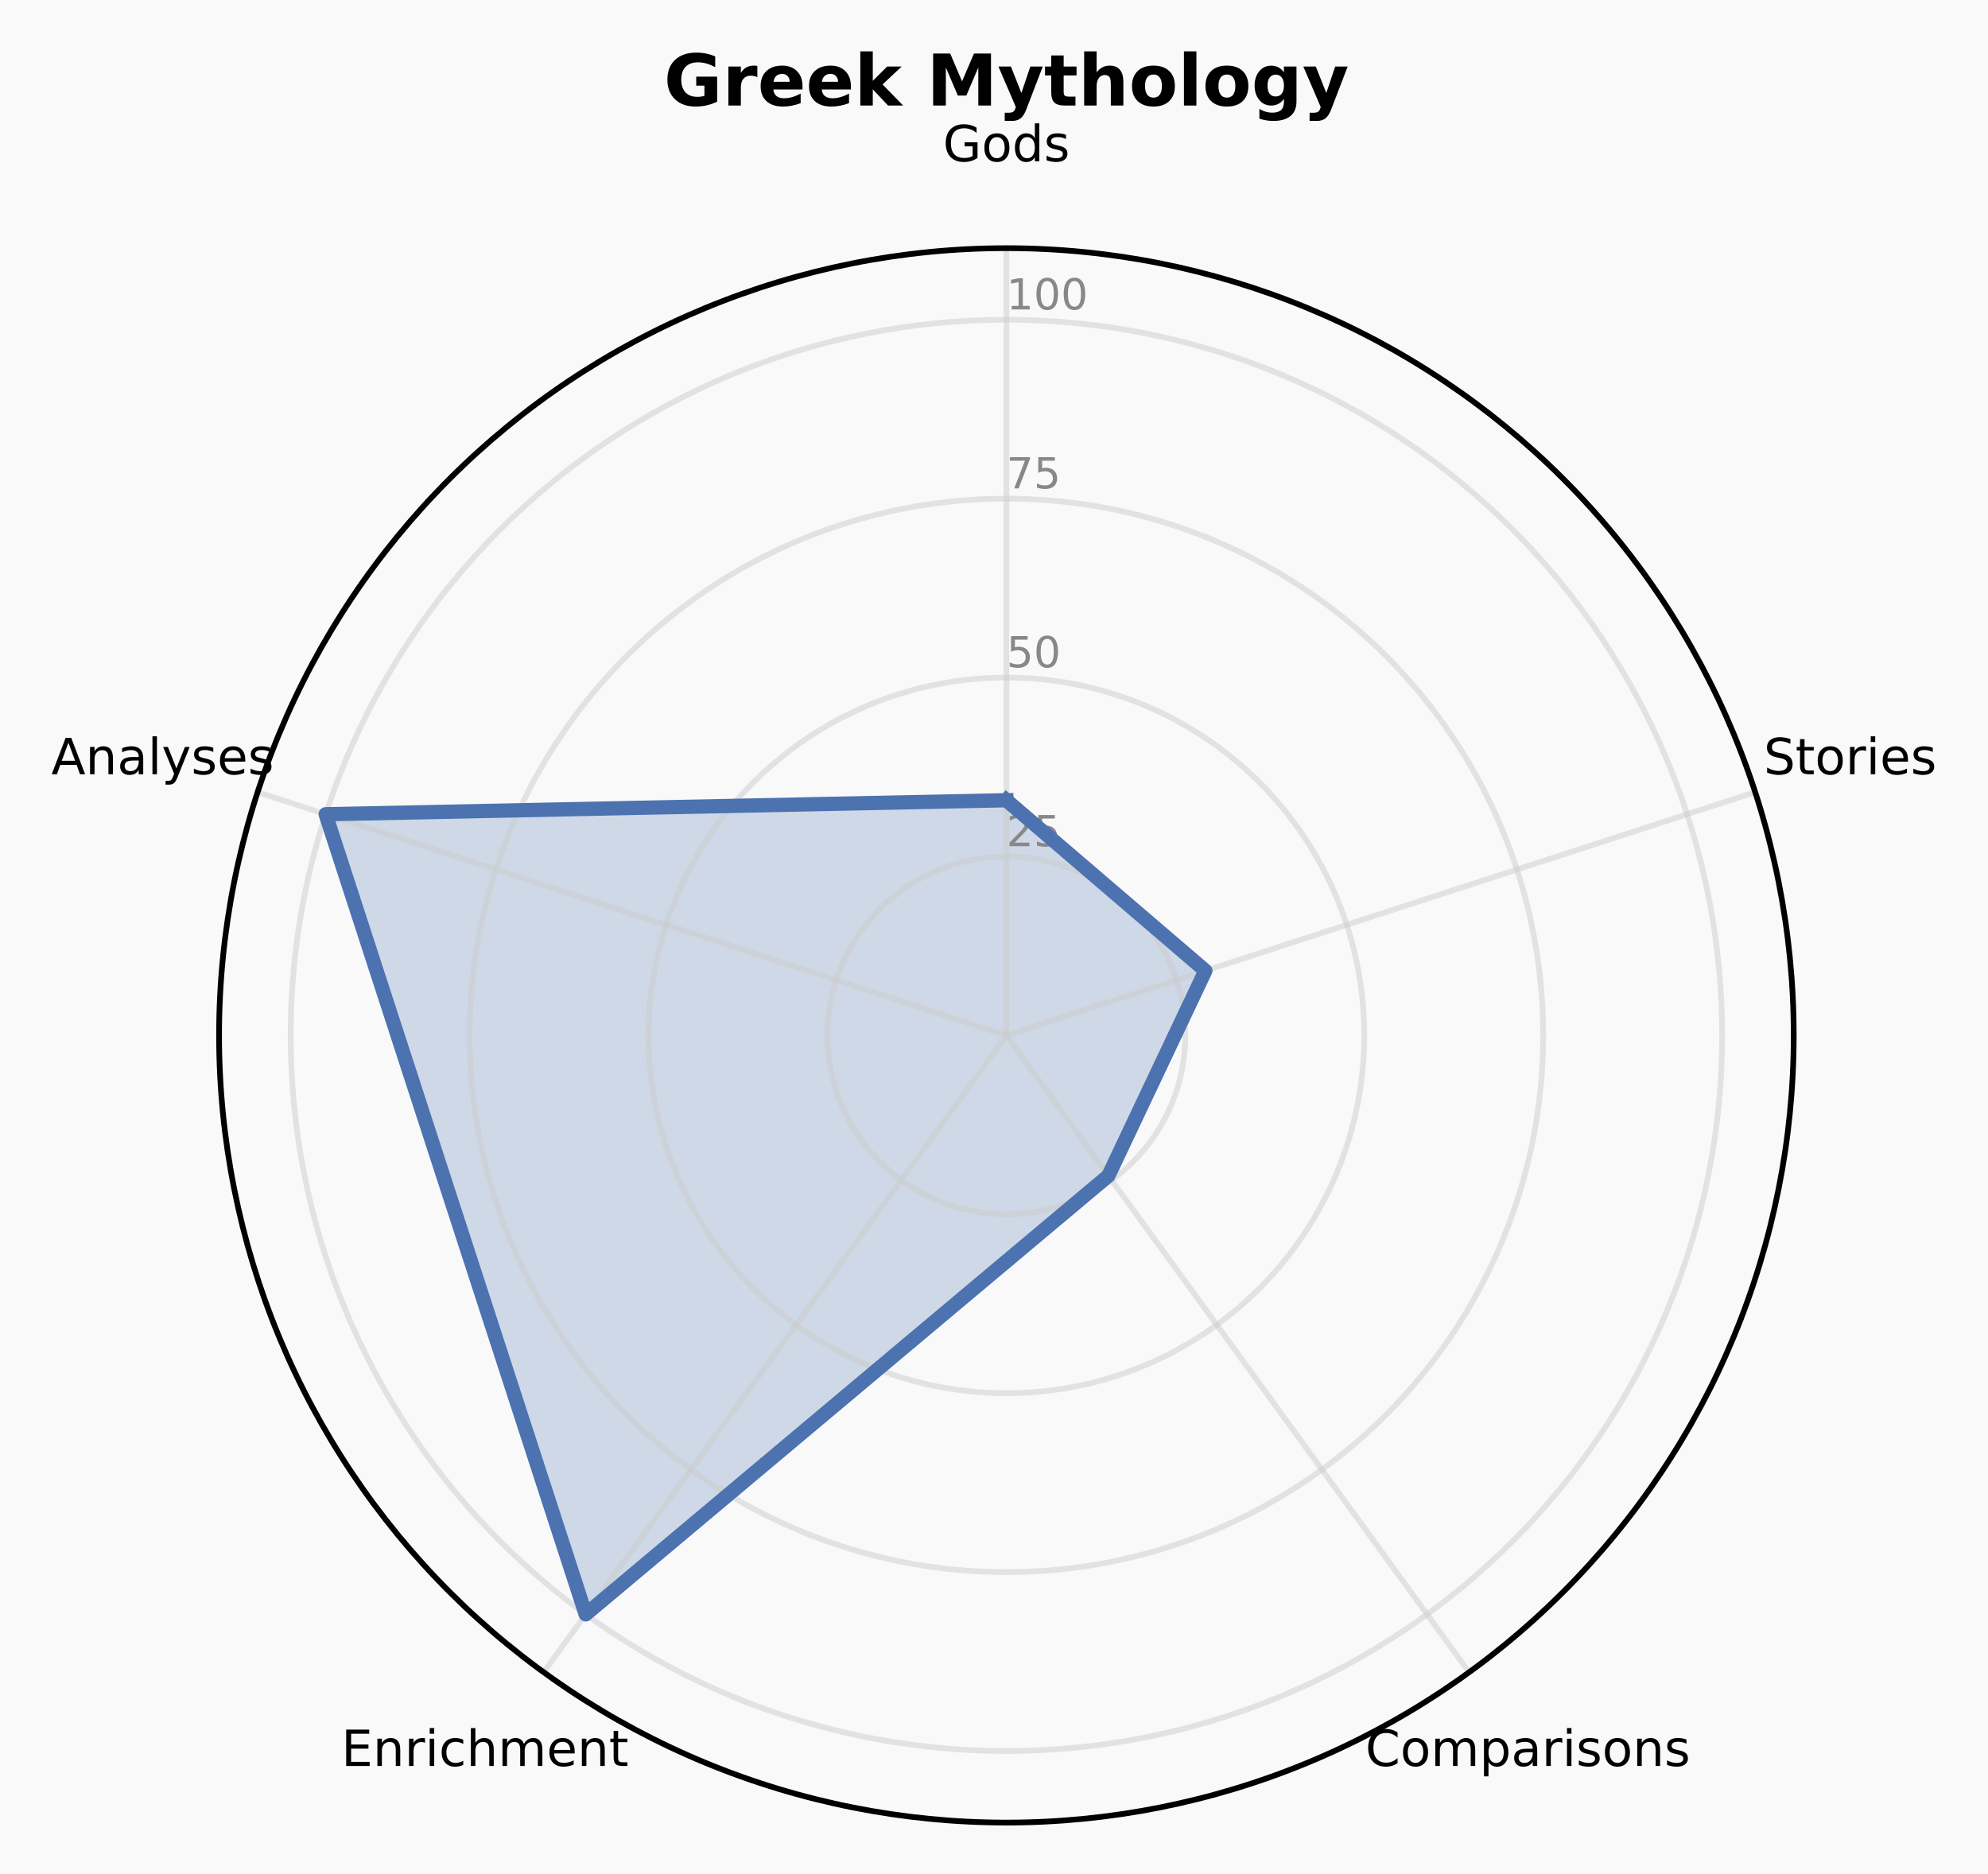
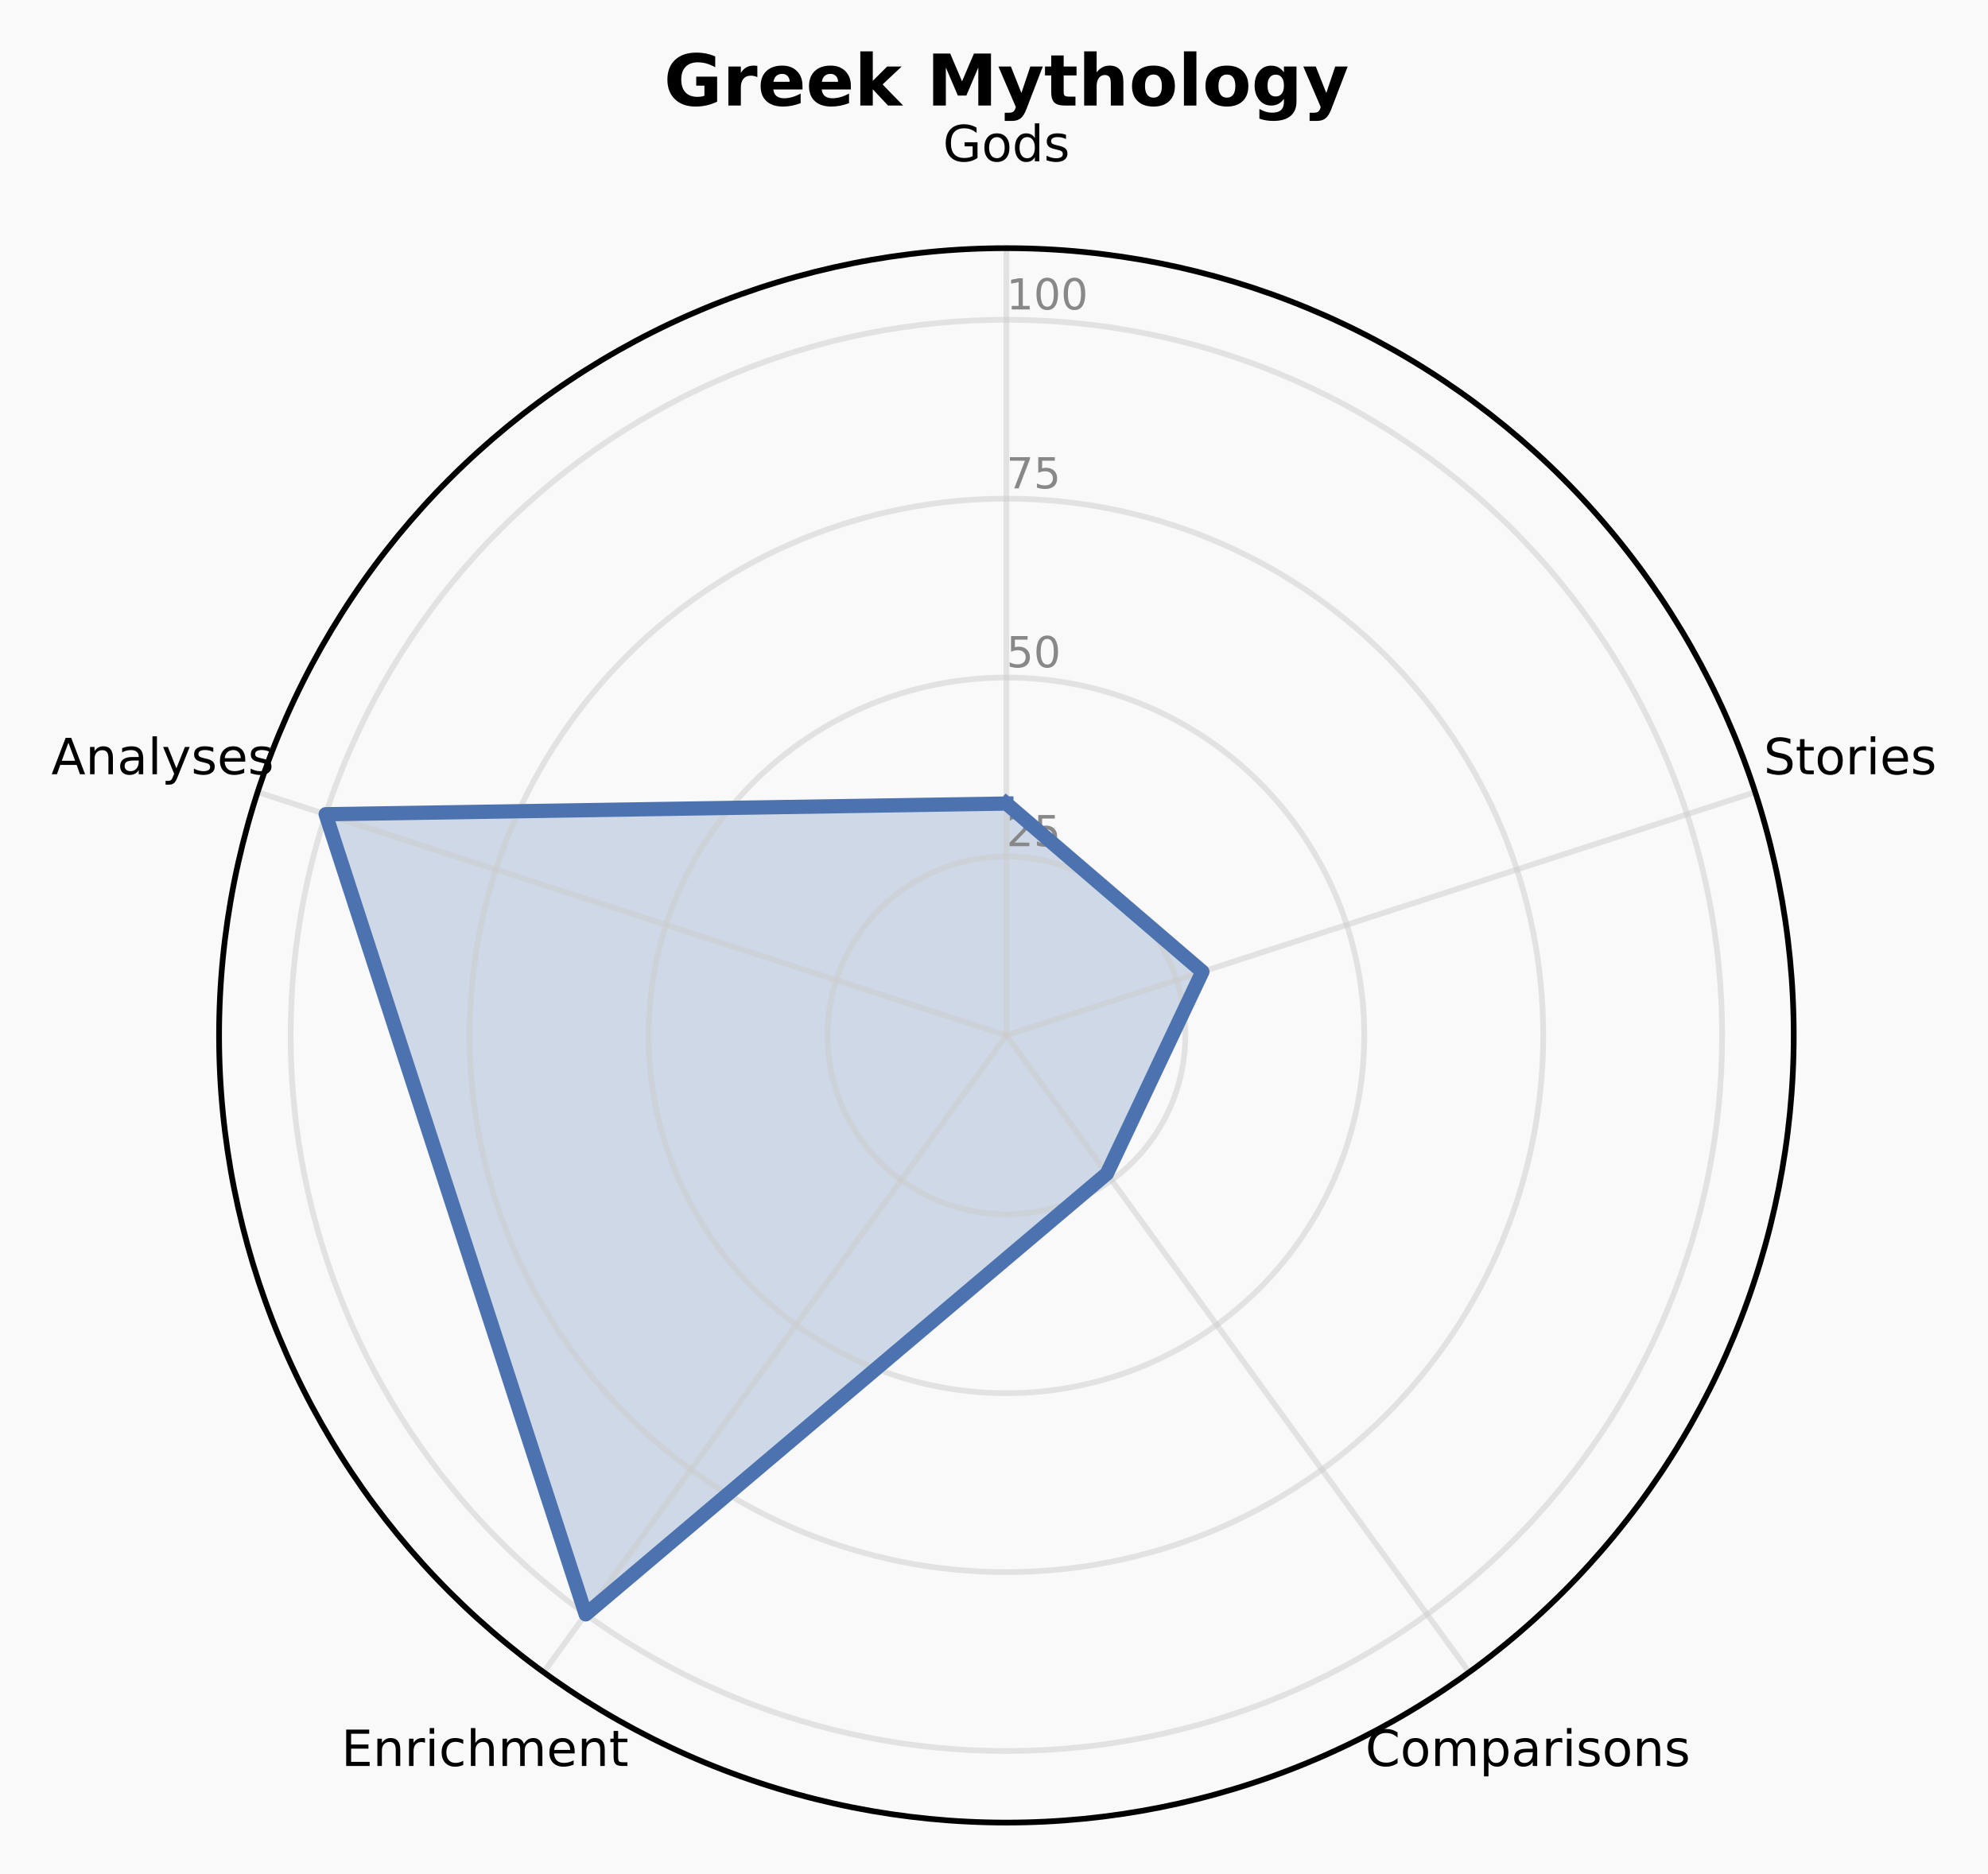
<svg xmlns="http://www.w3.org/2000/svg" xmlns:xlink="http://www.w3.org/1999/xlink" width="278.709pt" height="262.758pt" viewBox="0 0 278.709 262.758" version="1.1">
  <defs>
    <style type="text/css">*{stroke-linejoin: round; stroke-linecap: butt}</style>
  </defs>
  <g id="figure_1">
    <g id="patch_1">
      <path d="M 0 262.758  L 278.709 262.758  L 278.709 0  L 0 0  z " style="fill: #f9f9f9" />
    </g>
    <g id="axes_1">
      <g id="patch_2">
        <path d="M 251.473 145.178  C 251.473 130.683 248.618 116.329 243.071 102.938  C 237.524 89.546 229.393 77.377 219.143 67.128  C 208.894 56.878 196.725 48.748 183.334 43.201  C 169.942 37.654 155.588 34.798 141.093 34.798  C 126.598 34.798 112.244 37.654 98.853 43.201  C 85.461 48.748 73.293 56.878 63.043 67.128  C 52.794 77.377 44.663 89.546 39.116 102.938  C 33.569 116.329 30.714 130.683 30.714 145.178  C 30.714 159.673 33.569 174.027 39.116 187.418  C 44.663 200.81 52.794 212.979 63.043 223.228  C 73.293 233.478 85.461 241.609 98.853 247.155  C 112.244 252.702 126.598 255.558 141.093 255.558  C 155.588 255.558 169.942 252.702 183.334 247.155  C 196.725 241.609 208.894 233.478 219.143 223.228  C 229.393 212.979 237.524 200.81 243.071 187.418  C 248.618 174.027 251.473 159.673 251.473 145.178  M 141.093 145.178  C 141.093 145.178 141.093 145.178 141.093 145.178  C 141.093 145.178 141.093 145.178 141.093 145.178  C 141.093 145.178 141.093 145.178 141.093 145.178  C 141.093 145.178 141.093 145.178 141.093 145.178  C 141.093 145.178 141.093 145.178 141.093 145.178  C 141.093 145.178 141.093 145.178 141.093 145.178  C 141.093 145.178 141.093 145.178 141.093 145.178  C 141.093 145.178 141.093 145.178 141.093 145.178  C 141.093 145.178 141.093 145.178 141.093 145.178  C 141.093 145.178 141.093 145.178 141.093 145.178  C 141.093 145.178 141.093 145.178 141.093 145.178  C 141.093 145.178 141.093 145.178 141.093 145.178  C 141.093 145.178 141.093 145.178 141.093 145.178  C 141.093 145.178 141.093 145.178 141.093 145.178  C 141.093 145.178 141.093 145.178 141.093 145.178  C 141.093 145.178 141.093 145.178 141.093 145.178  z " style="fill: #f9f9f9" />
      </g>
      <g id="patch_3">
-         <path d="M 141.093 112.208  L 168.989 136.114  L 155.392 164.858  L 82.112 226.359  L 45.659 114.17  z " clip-path="url(#p972a789d29)" style="fill: #4c72b0; opacity: 0.25; stroke: #4c72b0; stroke-linejoin: miter" />
+         <path d="M 141.093 112.672  L 168.567 136.251  L 155.178 164.565  L 82.112 226.359  L 45.659 114.17  z " clip-path="url(#pc23fbb4156)" style="fill: #4c72b0; opacity: 0.25; stroke: #4c72b0; stroke-linejoin: miter" />
      </g>
      <g id="matplotlib.axis_1">
        <g id="xtick_1">
          <g id="line2d_1">
-             <path d="M 141.093 145.178  L 141.093 34.798  " clip-path="url(#p972a789d29)" style="fill: none; stroke: #cccccc; stroke-opacity: 0.5; stroke-width: 0.8; stroke-linecap: square" />
+             <path d="M 141.093 145.178  L 141.093 34.798  " clip-path="url(#pc23fbb4156)" style="fill: none; stroke: #cccccc; stroke-opacity: 0.5; stroke-width: 0.8; stroke-linecap: square" />
          </g>
          <g id="text_1">
            <g transform="translate(132.1945 22.61707) scale(0.07 -0.07)">
              <defs>
                <path id="DejaVuSans-2a" d="M 3809 666  L 3809 1919  L 2778 1919  L 2778 2438  L 4434 2438  L 4434 434  Q 4069 175 3628 42  Q 3188 -91 2688 -91  Q 1594 -91 976 548  Q 359 1188 359 2328  Q 359 3472 976 4111  Q 1594 4750 2688 4750  Q 3144 4750 3555 4637  Q 3966 4525 4313 4306  L 4313 3634  Q 3963 3931 3569 4081  Q 3175 4231 2741 4231  Q 1884 4231 1454 3753  Q 1025 3275 1025 2328  Q 1025 1384 1454 906  Q 1884 428 2741 428  Q 3075 428 3337 486  Q 3600 544 3809 666  z " transform="scale(0.015625)" />
                <path id="DejaVuSans-52" d="M 1959 3097  Q 1497 3097 1228 2736  Q 959 2375 959 1747  Q 959 1119 1226 758  Q 1494 397 1959 397  Q 2419 397 2687 759  Q 2956 1122 2956 1747  Q 2956 2369 2687 2733  Q 2419 3097 1959 3097  z M 1959 3584  Q 2709 3584 3137 3096  Q 3566 2609 3566 1747  Q 3566 888 3137 398  Q 2709 -91 1959 -91  Q 1206 -91 779 398  Q 353 888 353 1747  Q 353 2609 779 3096  Q 1206 3584 1959 3584  z " transform="scale(0.015625)" />
                <path id="DejaVuSans-47" d="M 2906 2969  L 2906 4863  L 3481 4863  L 3481 0  L 2906 0  L 2906 525  Q 2725 213 2448 61  Q 2172 -91 1784 -91  Q 1150 -91 751 415  Q 353 922 353 1747  Q 353 2572 751 3078  Q 1150 3584 1784 3584  Q 2172 3584 2448 3432  Q 2725 3281 2906 2969  z M 947 1747  Q 947 1113 1208 752  Q 1469 391 1925 391  Q 2381 391 2643 752  Q 2906 1113 2906 1747  Q 2906 2381 2643 2742  Q 2381 3103 1925 3103  Q 1469 3103 1208 2742  Q 947 2381 947 1747  z " transform="scale(0.015625)" />
                <path id="DejaVuSans-56" d="M 2834 3397  L 2834 2853  Q 2591 2978 2328 3040  Q 2066 3103 1784 3103  Q 1356 3103 1142 2972  Q 928 2841 928 2578  Q 928 2378 1081 2264  Q 1234 2150 1697 2047  L 1894 2003  Q 2506 1872 2764 1633  Q 3022 1394 3022 966  Q 3022 478 2636 193  Q 2250 -91 1575 -91  Q 1294 -91 989 -36  Q 684 19 347 128  L 347 722  Q 666 556 975 473  Q 1284 391 1588 391  Q 1994 391 2212 530  Q 2431 669 2431 922  Q 2431 1156 2273 1281  Q 2116 1406 1581 1522  L 1381 1569  Q 847 1681 609 1914  Q 372 2147 372 2553  Q 372 3047 722 3315  Q 1072 3584 1716 3584  Q 2034 3584 2315 3537  Q 2597 3491 2834 3397  z " transform="scale(0.015625)" />
              </defs>
              <use xlink:href="#DejaVuSans-2a" />
              <use xlink:href="#DejaVuSans-52" transform="translate(77.48438 0)" />
              <use xlink:href="#DejaVuSans-47" transform="translate(138.6719 0)" />
              <use xlink:href="#DejaVuSans-56" transform="translate(202.1562 0)" />
            </g>
          </g>
        </g>
        <g id="xtick_2">
          <g id="line2d_2">
-             <path d="M 141.093 145.178  L 246.07 111.069  " clip-path="url(#p972a789d29)" style="fill: none; stroke: #cccccc; stroke-opacity: 0.5; stroke-width: 0.8; stroke-linecap: square" />
+             <path d="M 141.093 145.178  L 246.07 111.069  " clip-path="url(#pc23fbb4156)" style="fill: none; stroke: #cccccc; stroke-opacity: 0.5; stroke-width: 0.8; stroke-linecap: square" />
          </g>
          <g id="text_2">
            <g transform="translate(247.2616 108.5613) scale(0.07 -0.07)">
              <defs>
                <path id="DejaVuSans-36" d="M 3425 4513  L 3425 3897  Q 3066 4069 2747 4153  Q 2428 4238 2131 4238  Q 1616 4238 1336 4038  Q 1056 3838 1056 3469  Q 1056 3159 1242 3001  Q 1428 2844 1947 2747  L 2328 2669  Q 3034 2534 3370 2195  Q 3706 1856 3706 1288  Q 3706 609 3251 259  Q 2797 -91 1919 -91  Q 1588 -91 1214 -16  Q 841 59 441 206  L 441 856  Q 825 641 1194 531  Q 1563 422 1919 422  Q 2459 422 2753 634  Q 3047 847 3047 1241  Q 3047 1584 2836 1778  Q 2625 1972 2144 2069  L 1759 2144  Q 1053 2284 737 2584  Q 422 2884 422 3419  Q 422 4038 858 4394  Q 1294 4750 2059 4750  Q 2388 4750 2728 4690  Q 3069 4631 3425 4513  z " transform="scale(0.015625)" />
                <path id="DejaVuSans-57" d="M 1172 4494  L 1172 3500  L 2356 3500  L 2356 3053  L 1172 3053  L 1172 1153  Q 1172 725 1289 603  Q 1406 481 1766 481  L 2356 481  L 2356 0  L 1766 0  Q 1100 0 847 248  Q 594 497 594 1153  L 594 3053  L 172 3053  L 172 3500  L 594 3500  L 594 4494  L 1172 4494  z " transform="scale(0.015625)" />
                <path id="DejaVuSans-55" d="M 2631 2963  Q 2534 3019 2420 3045  Q 2306 3072 2169 3072  Q 1681 3072 1420 2755  Q 1159 2438 1159 1844  L 1159 0  L 581 0  L 581 3500  L 1159 3500  L 1159 2956  Q 1341 3275 1631 3429  Q 1922 3584 2338 3584  Q 2397 3584 2469 3576  Q 2541 3569 2628 3553  L 2631 2963  z " transform="scale(0.015625)" />
                <path id="DejaVuSans-4c" d="M 603 3500  L 1178 3500  L 1178 0  L 603 0  L 603 3500  z M 603 4863  L 1178 4863  L 1178 4134  L 603 4134  L 603 4863  z " transform="scale(0.015625)" />
                <path id="DejaVuSans-48" d="M 3597 1894  L 3597 1613  L 953 1613  Q 991 1019 1311 708  Q 1631 397 2203 397  Q 2534 397 2845 478  Q 3156 559 3463 722  L 3463 178  Q 3153 47 2828 -22  Q 2503 -91 2169 -91  Q 1331 -91 842 396  Q 353 884 353 1716  Q 353 2575 817 3079  Q 1281 3584 2069 3584  Q 2775 3584 3186 3129  Q 3597 2675 3597 1894  z M 3022 2063  Q 3016 2534 2758 2815  Q 2500 3097 2075 3097  Q 1594 3097 1305 2825  Q 1016 2553 972 2059  L 3022 2063  z " transform="scale(0.015625)" />
              </defs>
              <use xlink:href="#DejaVuSans-36" />
              <use xlink:href="#DejaVuSans-57" transform="translate(63.48438 0)" />
              <use xlink:href="#DejaVuSans-52" transform="translate(102.6875 0)" />
              <use xlink:href="#DejaVuSans-55" transform="translate(163.875 0)" />
              <use xlink:href="#DejaVuSans-4c" transform="translate(204.9844 0)" />
              <use xlink:href="#DejaVuSans-48" transform="translate(232.7656 0)" />
              <use xlink:href="#DejaVuSans-56" transform="translate(294.2969 0)" />
            </g>
          </g>
        </g>
        <g id="xtick_3">
          <g id="line2d_3">
-             <path d="M 141.093 145.178  L 205.973 234.477  " clip-path="url(#p972a789d29)" style="fill: none; stroke: #cccccc; stroke-opacity: 0.5; stroke-width: 0.8; stroke-linecap: square" />
+             <path d="M 141.093 145.178  L 205.973 234.477  " clip-path="url(#pc23fbb4156)" style="fill: none; stroke: #cccccc; stroke-opacity: 0.5; stroke-width: 0.8; stroke-linecap: square" />
          </g>
          <g id="text_3">
            <g transform="translate(191.4228 247.6219) scale(0.07 -0.07)">
              <defs>
                <path id="DejaVuSans-26" d="M 4122 4306  L 4122 3641  Q 3803 3938 3442 4084  Q 3081 4231 2675 4231  Q 1875 4231 1450 3742  Q 1025 3253 1025 2328  Q 1025 1406 1450 917  Q 1875 428 2675 428  Q 3081 428 3442 575  Q 3803 722 4122 1019  L 4122 359  Q 3791 134 3420 21  Q 3050 -91 2638 -91  Q 1578 -91 968 557  Q 359 1206 359 2328  Q 359 3453 968 4101  Q 1578 4750 2638 4750  Q 3056 4750 3426 4639  Q 3797 4528 4122 4306  z " transform="scale(0.015625)" />
                <path id="DejaVuSans-50" d="M 3328 2828  Q 3544 3216 3844 3400  Q 4144 3584 4550 3584  Q 5097 3584 5394 3201  Q 5691 2819 5691 2113  L 5691 0  L 5113 0  L 5113 2094  Q 5113 2597 4934 2840  Q 4756 3084 4391 3084  Q 3944 3084 3684 2787  Q 3425 2491 3425 1978  L 3425 0  L 2847 0  L 2847 2094  Q 2847 2600 2669 2842  Q 2491 3084 2119 3084  Q 1678 3084 1418 2786  Q 1159 2488 1159 1978  L 1159 0  L 581 0  L 581 3500  L 1159 3500  L 1159 2956  Q 1356 3278 1631 3431  Q 1906 3584 2284 3584  Q 2666 3584 2933 3390  Q 3200 3197 3328 2828  z " transform="scale(0.015625)" />
                <path id="DejaVuSans-53" d="M 1159 525  L 1159 -1331  L 581 -1331  L 581 3500  L 1159 3500  L 1159 2969  Q 1341 3281 1617 3432  Q 1894 3584 2278 3584  Q 2916 3584 3314 3078  Q 3713 2572 3713 1747  Q 3713 922 3314 415  Q 2916 -91 2278 -91  Q 1894 -91 1617 61  Q 1341 213 1159 525  z M 3116 1747  Q 3116 2381 2855 2742  Q 2594 3103 2138 3103  Q 1681 3103 1420 2742  Q 1159 2381 1159 1747  Q 1159 1113 1420 752  Q 1681 391 2138 391  Q 2594 391 2855 752  Q 3116 1113 3116 1747  z " transform="scale(0.015625)" />
                <path id="DejaVuSans-44" d="M 2194 1759  Q 1497 1759 1228 1600  Q 959 1441 959 1056  Q 959 750 1161 570  Q 1363 391 1709 391  Q 2188 391 2477 730  Q 2766 1069 2766 1631  L 2766 1759  L 2194 1759  z M 3341 1997  L 3341 0  L 2766 0  L 2766 531  Q 2569 213 2275 61  Q 1981 -91 1556 -91  Q 1019 -91 701 211  Q 384 513 384 1019  Q 384 1609 779 1909  Q 1175 2209 1959 2209  L 2766 2209  L 2766 2266  Q 2766 2663 2505 2880  Q 2244 3097 1772 3097  Q 1472 3097 1187 3025  Q 903 2953 641 2809  L 641 3341  Q 956 3463 1253 3523  Q 1550 3584 1831 3584  Q 2591 3584 2966 3190  Q 3341 2797 3341 1997  z " transform="scale(0.015625)" />
                <path id="DejaVuSans-51" d="M 3513 2113  L 3513 0  L 2938 0  L 2938 2094  Q 2938 2591 2744 2837  Q 2550 3084 2163 3084  Q 1697 3084 1428 2787  Q 1159 2491 1159 1978  L 1159 0  L 581 0  L 581 3500  L 1159 3500  L 1159 2956  Q 1366 3272 1645 3428  Q 1925 3584 2291 3584  Q 2894 3584 3203 3211  Q 3513 2838 3513 2113  z " transform="scale(0.015625)" />
              </defs>
              <use xlink:href="#DejaVuSans-26" />
              <use xlink:href="#DejaVuSans-52" transform="translate(69.82812 0)" />
              <use xlink:href="#DejaVuSans-50" transform="translate(131.0156 0)" />
              <use xlink:href="#DejaVuSans-53" transform="translate(228.4219 0)" />
              <use xlink:href="#DejaVuSans-44" transform="translate(291.9062 0)" />
              <use xlink:href="#DejaVuSans-55" transform="translate(353.1875 0)" />
              <use xlink:href="#DejaVuSans-4c" transform="translate(394.2969 0)" />
              <use xlink:href="#DejaVuSans-56" transform="translate(422.0781 0)" />
              <use xlink:href="#DejaVuSans-52" transform="translate(474.1719 0)" />
              <use xlink:href="#DejaVuSans-51" transform="translate(535.3594 0)" />
              <use xlink:href="#DejaVuSans-56" transform="translate(598.7344 0)" />
            </g>
          </g>
        </g>
        <g id="xtick_4">
          <g id="line2d_4">
-             <path d="M 141.093 145.178  L 76.214 234.477  " clip-path="url(#p972a789d29)" style="fill: none; stroke: #cccccc; stroke-opacity: 0.5; stroke-width: 0.8; stroke-linecap: square" />
+             <path d="M 141.093 145.178  L 76.214 234.477  " clip-path="url(#pc23fbb4156)" style="fill: none; stroke: #cccccc; stroke-opacity: 0.5; stroke-width: 0.8; stroke-linecap: square" />
          </g>
          <g id="text_4">
            <g transform="translate(47.8483 247.6219) scale(0.07 -0.07)">
              <defs>
                <path id="DejaVuSans-28" d="M 628 4666  L 3578 4666  L 3578 4134  L 1259 4134  L 1259 2753  L 3481 2753  L 3481 2222  L 1259 2222  L 1259 531  L 3634 531  L 3634 0  L 628 0  L 628 4666  z " transform="scale(0.015625)" />
                <path id="DejaVuSans-46" d="M 3122 3366  L 3122 2828  Q 2878 2963 2633 3030  Q 2388 3097 2138 3097  Q 1578 3097 1268 2742  Q 959 2388 959 1747  Q 959 1106 1268 751  Q 1578 397 2138 397  Q 2388 397 2633 464  Q 2878 531 3122 666  L 3122 134  Q 2881 22 2623 -34  Q 2366 -91 2075 -91  Q 1284 -91 818 406  Q 353 903 353 1747  Q 353 2603 823 3093  Q 1294 3584 2113 3584  Q 2378 3584 2631 3529  Q 2884 3475 3122 3366  z " transform="scale(0.015625)" />
                <path id="DejaVuSans-4b" d="M 3513 2113  L 3513 0  L 2938 0  L 2938 2094  Q 2938 2591 2744 2837  Q 2550 3084 2163 3084  Q 1697 3084 1428 2787  Q 1159 2491 1159 1978  L 1159 0  L 581 0  L 581 4863  L 1159 4863  L 1159 2956  Q 1366 3272 1645 3428  Q 1925 3584 2291 3584  Q 2894 3584 3203 3211  Q 3513 2838 3513 2113  z " transform="scale(0.015625)" />
              </defs>
              <use xlink:href="#DejaVuSans-28" />
              <use xlink:href="#DejaVuSans-51" transform="translate(63.1875 0)" />
              <use xlink:href="#DejaVuSans-55" transform="translate(126.5625 0)" />
              <use xlink:href="#DejaVuSans-4c" transform="translate(167.6719 0)" />
              <use xlink:href="#DejaVuSans-46" transform="translate(195.4531 0)" />
              <use xlink:href="#DejaVuSans-4b" transform="translate(250.4375 0)" />
              <use xlink:href="#DejaVuSans-50" transform="translate(313.8125 0)" />
              <use xlink:href="#DejaVuSans-48" transform="translate(411.2188 0)" />
              <use xlink:href="#DejaVuSans-51" transform="translate(472.75 0)" />
              <use xlink:href="#DejaVuSans-57" transform="translate(536.125 0)" />
            </g>
          </g>
        </g>
        <g id="xtick_5">
          <g id="line2d_5">
-             <path d="M 141.093 145.178  L 36.116 111.069  " clip-path="url(#p972a789d29)" style="fill: none; stroke: #cccccc; stroke-opacity: 0.5; stroke-width: 0.8; stroke-linecap: square" />
+             <path d="M 141.093 145.178  L 36.116 111.069  " clip-path="url(#pc23fbb4156)" style="fill: none; stroke: #cccccc; stroke-opacity: 0.5; stroke-width: 0.8; stroke-linecap: square" />
          </g>
          <g id="text_5">
            <g transform="translate(7.2 108.5613) scale(0.07 -0.07)">
              <defs>
                <path id="DejaVuSans-24" d="M 2188 4044  L 1331 1722  L 3047 1722  L 2188 4044  z M 1831 4666  L 2547 4666  L 4325 0  L 3669 0  L 3244 1197  L 1141 1197  L 716 0  L 50 0  L 1831 4666  z " transform="scale(0.015625)" />
                <path id="DejaVuSans-4f" d="M 603 4863  L 1178 4863  L 1178 0  L 603 0  L 603 4863  z " transform="scale(0.015625)" />
                <path id="DejaVuSans-5c" d="M 2059 -325  Q 1816 -950 1584 -1140  Q 1353 -1331 966 -1331  L 506 -1331  L 506 -850  L 844 -850  Q 1081 -850 1212 -737  Q 1344 -625 1503 -206  L 1606 56  L 191 3500  L 800 3500  L 1894 763  L 2988 3500  L 3597 3500  L 2059 -325  z " transform="scale(0.015625)" />
              </defs>
              <use xlink:href="#DejaVuSans-24" />
              <use xlink:href="#DejaVuSans-51" transform="translate(68.40625 0)" />
              <use xlink:href="#DejaVuSans-44" transform="translate(131.7812 0)" />
              <use xlink:href="#DejaVuSans-4f" transform="translate(193.0625 0)" />
              <use xlink:href="#DejaVuSans-5c" transform="translate(220.8438 0)" />
              <use xlink:href="#DejaVuSans-56" transform="translate(280.0312 0)" />
              <use xlink:href="#DejaVuSans-48" transform="translate(332.125 0)" />
              <use xlink:href="#DejaVuSans-56" transform="translate(393.6562 0)" />
            </g>
          </g>
        </g>
      </g>
      <g id="matplotlib.axis_2">
        <g id="ytick_1">
          <g id="line2d_6">
-             <path d="M 141.093 120.092  C 144.388 120.092 147.65 120.741 150.693 122.001  C 153.737 123.262 156.503 125.11 158.832 127.439  C 161.161 129.769 163.009 132.534 164.27 135.578  C 165.531 138.621 166.18 141.884 166.18 145.178  C 166.18 148.472 165.531 151.735 164.27 154.778  C 163.009 157.822 161.161 160.587 158.832 162.917  C 156.503 165.246 153.737 167.094 150.693 168.355  C 147.65 169.615 144.388 170.264 141.093 170.264  C 137.799 170.264 134.537 169.615 131.493 168.355  C 128.45 167.094 125.684 165.246 123.355 162.917  C 121.025 160.587 119.177 157.822 117.917 154.778  C 116.656 151.735 116.007 148.472 116.007 145.178  C 116.007 141.884 116.656 138.621 117.917 135.578  C 119.177 132.534 121.025 129.769 123.355 127.439  C 125.684 125.11 128.45 123.262 131.493 122.001  C 134.537 120.741 137.799 120.092 141.093 120.092  " clip-path="url(#p972a789d29)" style="fill: none; stroke: #cccccc; stroke-opacity: 0.5; stroke-width: 0.8; stroke-linecap: square" />
+             <path d="M 141.093 120.092  C 144.388 120.092 147.65 120.741 150.693 122.001  C 153.737 123.262 156.503 125.11 158.832 127.439  C 161.161 129.769 163.009 132.534 164.27 135.578  C 165.531 138.621 166.18 141.884 166.18 145.178  C 166.18 148.472 165.531 151.735 164.27 154.778  C 163.009 157.822 161.161 160.587 158.832 162.917  C 156.503 165.246 153.737 167.094 150.693 168.355  C 147.65 169.615 144.388 170.264 141.093 170.264  C 137.799 170.264 134.537 169.615 131.493 168.355  C 128.45 167.094 125.684 165.246 123.355 162.917  C 121.025 160.587 119.177 157.822 117.917 154.778  C 116.656 151.735 116.007 148.472 116.007 145.178  C 116.007 141.884 116.656 138.621 117.917 135.578  C 119.177 132.534 121.025 129.769 123.355 127.439  C 125.684 125.11 128.45 123.262 131.493 122.001  C 134.537 120.741 137.799 120.092 141.093 120.092  " clip-path="url(#pc23fbb4156)" style="fill: none; stroke: #cccccc; stroke-opacity: 0.5; stroke-width: 0.8; stroke-linecap: square" />
          </g>
          <g id="text_6">
            <g style="fill: #888888" transform="translate(141.0933 118.6504) scale(0.06 -0.06)">
              <defs>
                <path id="DejaVuSans-15" d="M 1228 531  L 3431 531  L 3431 0  L 469 0  L 469 531  Q 828 903 1448 1529  Q 2069 2156 2228 2338  Q 2531 2678 2651 2914  Q 2772 3150 2772 3378  Q 2772 3750 2511 3984  Q 2250 4219 1831 4219  Q 1534 4219 1204 4116  Q 875 4013 500 3803  L 500 4441  Q 881 4594 1212 4672  Q 1544 4750 1819 4750  Q 2544 4750 2975 4387  Q 3406 4025 3406 3419  Q 3406 3131 3298 2873  Q 3191 2616 2906 2266  Q 2828 2175 2409 1742  Q 1991 1309 1228 531  z " transform="scale(0.015625)" />
                <path id="DejaVuSans-18" d="M 691 4666  L 3169 4666  L 3169 4134  L 1269 4134  L 1269 2991  Q 1406 3038 1543 3061  Q 1681 3084 1819 3084  Q 2600 3084 3056 2656  Q 3513 2228 3513 1497  Q 3513 744 3044 326  Q 2575 -91 1722 -91  Q 1428 -91 1123 -41  Q 819 9 494 109  L 494 744  Q 775 591 1075 516  Q 1375 441 1709 441  Q 2250 441 2565 725  Q 2881 1009 2881 1497  Q 2881 1984 2565 2268  Q 2250 2553 1709 2553  Q 1456 2553 1204 2497  Q 953 2441 691 2322  L 691 4666  z " transform="scale(0.015625)" />
              </defs>
              <use xlink:href="#DejaVuSans-15" />
              <use xlink:href="#DejaVuSans-18" transform="translate(63.625 0)" />
            </g>
          </g>
        </g>
        <g id="ytick_2">
          <g id="line2d_7">
-             <path d="M 141.093 95.005  C 147.682 95.005 154.206 96.303 160.293 98.825  C 166.381 101.346 171.912 105.042 176.571 109.701  C 181.229 114.36 184.925 119.891 187.447 125.978  C 189.968 132.065 191.266 138.589 191.266 145.178  C 191.266 151.767 189.968 158.291 187.447 164.378  C 184.925 170.465 181.229 175.997 176.571 180.655  C 171.912 185.314 166.381 189.01 160.293 191.531  C 154.206 194.053 147.682 195.351 141.093 195.351  C 134.505 195.351 127.98 194.053 121.893 191.531  C 115.806 189.01 110.275 185.314 105.616 180.655  C 100.957 175.997 97.261 170.465 94.74 164.378  C 92.219 158.291 90.921 151.767 90.921 145.178  C 90.921 138.589 92.219 132.065 94.74 125.978  C 97.261 119.891 100.957 114.36 105.616 109.701  C 110.275 105.042 115.806 101.346 121.893 98.825  C 127.98 96.303 134.505 95.005 141.093 95.005  " clip-path="url(#p972a789d29)" style="fill: none; stroke: #cccccc; stroke-opacity: 0.5; stroke-width: 0.8; stroke-linecap: square" />
+             <path d="M 141.093 95.005  C 147.682 95.005 154.206 96.303 160.293 98.825  C 166.381 101.346 171.912 105.042 176.571 109.701  C 181.229 114.36 184.925 119.891 187.447 125.978  C 189.968 132.065 191.266 138.589 191.266 145.178  C 191.266 151.767 189.968 158.291 187.447 164.378  C 184.925 170.465 181.229 175.997 176.571 180.655  C 171.912 185.314 166.381 189.01 160.293 191.531  C 154.206 194.053 147.682 195.351 141.093 195.351  C 134.505 195.351 127.98 194.053 121.893 191.531  C 115.806 189.01 110.275 185.314 105.616 180.655  C 100.957 175.997 97.261 170.465 94.74 164.378  C 92.219 158.291 90.921 151.767 90.921 145.178  C 90.921 138.589 92.219 132.065 94.74 125.978  C 97.261 119.891 100.957 114.36 105.616 109.701  C 110.275 105.042 115.806 101.346 121.893 98.825  C 127.98 96.303 134.505 95.005 141.093 95.005  " clip-path="url(#pc23fbb4156)" style="fill: none; stroke: #cccccc; stroke-opacity: 0.5; stroke-width: 0.8; stroke-linecap: square" />
          </g>
          <g id="text_7">
            <g style="fill: #888888" transform="translate(141.0933 93.56408) scale(0.06 -0.06)">
              <defs>
                <path id="DejaVuSans-13" d="M 2034 4250  Q 1547 4250 1301 3770  Q 1056 3291 1056 2328  Q 1056 1369 1301 889  Q 1547 409 2034 409  Q 2525 409 2770 889  Q 3016 1369 3016 2328  Q 3016 3291 2770 3770  Q 2525 4250 2034 4250  z M 2034 4750  Q 2819 4750 3233 4129  Q 3647 3509 3647 2328  Q 3647 1150 3233 529  Q 2819 -91 2034 -91  Q 1250 -91 836 529  Q 422 1150 422 2328  Q 422 3509 836 4129  Q 1250 4750 2034 4750  z " transform="scale(0.015625)" />
              </defs>
              <use xlink:href="#DejaVuSans-18" />
              <use xlink:href="#DejaVuSans-13" transform="translate(63.625 0)" />
            </g>
          </g>
        </g>
        <g id="ytick_3">
          <g id="line2d_8">
-             <path d="M 141.093 69.919  C 150.976 69.919 160.763 71.866 169.894 75.648  C 179.024 79.43 187.321 84.974 194.309 91.962  C 201.298 98.95 206.841 107.247 210.623 116.378  C 214.405 125.508 216.352 135.295 216.352 145.178  C 216.352 155.061 214.405 164.848 210.623 173.978  C 206.841 183.109 201.298 191.406 194.309 198.394  C 187.321 205.382 179.024 210.926 169.894 214.708  C 160.763 218.49 150.976 220.437 141.093 220.437  C 131.21 220.437 121.424 218.49 112.293 214.708  C 103.162 210.926 94.866 205.382 87.877 198.394  C 80.889 191.406 75.345 183.109 71.563 173.978  C 67.781 164.848 65.834 155.061 65.834 145.178  C 65.834 135.295 67.781 125.508 71.563 116.378  C 75.345 107.247 80.889 98.95 87.877 91.962  C 94.866 84.974 103.162 79.43 112.293 75.648  C 121.424 71.866 131.21 69.919 141.093 69.919  " clip-path="url(#p972a789d29)" style="fill: none; stroke: #cccccc; stroke-opacity: 0.5; stroke-width: 0.8; stroke-linecap: square" />
+             <path d="M 141.093 69.919  C 150.976 69.919 160.763 71.866 169.894 75.648  C 179.024 79.43 187.321 84.974 194.309 91.962  C 201.298 98.95 206.841 107.247 210.623 116.378  C 214.405 125.508 216.352 135.295 216.352 145.178  C 216.352 155.061 214.405 164.848 210.623 173.978  C 206.841 183.109 201.298 191.406 194.309 198.394  C 187.321 205.382 179.024 210.926 169.894 214.708  C 160.763 218.49 150.976 220.437 141.093 220.437  C 131.21 220.437 121.424 218.49 112.293 214.708  C 103.162 210.926 94.866 205.382 87.877 198.394  C 80.889 191.406 75.345 183.109 71.563 173.978  C 67.781 164.848 65.834 155.061 65.834 145.178  C 65.834 135.295 67.781 125.508 71.563 116.378  C 75.345 107.247 80.889 98.95 87.877 91.962  C 94.866 84.974 103.162 79.43 112.293 75.648  C 121.424 71.866 131.21 69.919 141.093 69.919  " clip-path="url(#pc23fbb4156)" style="fill: none; stroke: #cccccc; stroke-opacity: 0.5; stroke-width: 0.8; stroke-linecap: square" />
          </g>
          <g id="text_8">
            <g style="fill: #888888" transform="translate(141.0933 68.47781) scale(0.06 -0.06)">
              <defs>
                <path id="DejaVuSans-1a" d="M 525 4666  L 3525 4666  L 3525 4397  L 1831 0  L 1172 0  L 2766 4134  L 525 4134  L 525 4666  z " transform="scale(0.015625)" />
              </defs>
              <use xlink:href="#DejaVuSans-1a" />
              <use xlink:href="#DejaVuSans-18" transform="translate(63.625 0)" />
            </g>
          </g>
        </g>
        <g id="ytick_4">
          <g id="line2d_9">
-             <path d="M 141.093 44.833  C 154.27 44.833 167.32 47.429 179.494 52.471  C 191.668 57.514 202.73 64.906 212.048 74.223  C 221.366 83.541 228.757 94.603 233.8 106.778  C 238.843 118.952 241.438 132.001 241.438 145.178  C 241.438 158.355 238.843 171.404 233.8 183.578  C 228.757 195.753 221.366 206.815 212.048 216.133  C 202.73 225.45 191.668 232.842 179.494 237.885  C 167.32 242.927 154.27 245.523 141.093 245.523  C 127.916 245.523 114.867 242.927 102.693 237.885  C 90.519 232.842 79.456 225.45 70.139 216.133  C 60.821 206.815 53.429 195.753 48.387 183.578  C 43.344 171.404 40.748 158.355 40.748 145.178  C 40.748 132.001 43.344 118.952 48.387 106.778  C 53.429 94.603 60.821 83.541 70.139 74.223  C 79.456 64.906 90.519 57.514 102.693 52.471  C 114.867 47.429 127.916 44.833 141.093 44.833  " clip-path="url(#p972a789d29)" style="fill: none; stroke: #cccccc; stroke-opacity: 0.5; stroke-width: 0.8; stroke-linecap: square" />
+             <path d="M 141.093 44.833  C 154.27 44.833 167.32 47.429 179.494 52.471  C 191.668 57.514 202.73 64.906 212.048 74.223  C 221.366 83.541 228.757 94.603 233.8 106.778  C 238.843 118.952 241.438 132.001 241.438 145.178  C 241.438 158.355 238.843 171.404 233.8 183.578  C 228.757 195.753 221.366 206.815 212.048 216.133  C 202.73 225.45 191.668 232.842 179.494 237.885  C 167.32 242.927 154.27 245.523 141.093 245.523  C 127.916 245.523 114.867 242.927 102.693 237.885  C 90.519 232.842 79.456 225.45 70.139 216.133  C 60.821 206.815 53.429 195.753 48.387 183.578  C 43.344 171.404 40.748 158.355 40.748 145.178  C 40.748 132.001 43.344 118.952 48.387 106.778  C 53.429 94.603 60.821 83.541 70.139 74.223  C 79.456 64.906 90.519 57.514 102.693 52.471  C 114.867 47.429 127.916 44.833 141.093 44.833  " clip-path="url(#pc23fbb4156)" style="fill: none; stroke: #cccccc; stroke-opacity: 0.5; stroke-width: 0.8; stroke-linecap: square" />
          </g>
          <g id="text_9">
            <g style="fill: #888888" transform="translate(141.0933 43.39154) scale(0.06 -0.06)">
              <defs>
                <path id="DejaVuSans-14" d="M 794 531  L 1825 531  L 1825 4091  L 703 3866  L 703 4441  L 1819 4666  L 2450 4666  L 2450 531  L 3481 531  L 3481 0  L 794 0  L 794 531  z " transform="scale(0.015625)" />
              </defs>
              <use xlink:href="#DejaVuSans-14" />
              <use xlink:href="#DejaVuSans-13" transform="translate(63.625 0)" />
              <use xlink:href="#DejaVuSans-13" transform="translate(127.25 0)" />
            </g>
          </g>
        </g>
      </g>
      <g id="line2d_10">
-         <path d="M 141.093 112.208  L 168.989 136.114  L 155.392 164.858  L 82.112 226.359  L 45.659 114.17  L 141.093 112.208  " clip-path="url(#p972a789d29)" style="fill: none; stroke: #4c72b0; stroke-width: 2; stroke-linecap: square" />
+         <path d="M 141.093 112.672  L 168.567 136.251  L 155.178 164.565  L 82.112 226.359  L 45.659 114.17  L 141.093 112.672  " clip-path="url(#pc23fbb4156)" style="fill: none; stroke: #4c72b0; stroke-width: 2; stroke-linecap: square" />
      </g>
      <g id="patch_4">
        <path d="M 141.093 34.798  C 126.598 34.798 112.244 37.654 98.853 43.201  C 85.461 48.748 73.293 56.878 63.043 67.128  C 52.794 77.377 44.663 89.546 39.116 102.938  C 33.569 116.329 30.714 130.683 30.714 145.178  C 30.714 159.673 33.569 174.027 39.116 187.418  C 44.663 200.81 52.794 212.979 63.043 223.228  C 73.293 233.478 85.461 241.609 98.853 247.155  C 112.244 252.702 126.598 255.558 141.093 255.558  C 155.588 255.558 169.942 252.702 183.334 247.155  C 196.725 241.609 208.894 233.478 219.143 223.228  C 229.393 212.979 237.524 200.81 243.071 187.418  C 248.618 174.027 251.473 159.673 251.473 145.178  C 251.473 130.683 248.618 116.329 243.071 102.938  C 237.524 89.546 229.393 77.377 219.143 67.128  C 208.894 56.878 196.725 48.748 183.334 43.201  C 169.942 37.654 155.588 34.798 141.093 34.798  " style="fill: none; stroke: #000000; stroke-width: 0.8; stroke-linejoin: miter; stroke-linecap: square" />
      </g>
      <g id="text_10">
        <g transform="translate(93.06827 14.79844) scale(0.1 -0.1)">
          <defs>
            <path id="DejaVuSans-Bold-2a" d="M 4781 347  Q 4331 128 3847 18  Q 3363 -91 2847 -91  Q 1681 -91 1000 561  Q 319 1213 319 2328  Q 319 3456 1012 4103  Q 1706 4750 2913 4750  Q 3378 4750 3804 4662  Q 4231 4575 4609 4403  L 4609 3438  Q 4219 3659 3833 3768  Q 3447 3878 3059 3878  Q 2341 3878 1952 3476  Q 1563 3075 1563 2328  Q 1563 1588 1938 1184  Q 2313 781 3003 781  Q 3191 781 3352 804  Q 3513 828 3641 878  L 3641 1784  L 2906 1784  L 2906 2591  L 4781 2591  L 4781 347  z " transform="scale(0.015625)" />
            <path id="DejaVuSans-Bold-55" d="M 3138 2547  Q 2991 2616 2845 2648  Q 2700 2681 2553 2681  Q 2122 2681 1889 2404  Q 1656 2128 1656 1613  L 1656 0  L 538 0  L 538 3500  L 1656 3500  L 1656 2925  Q 1872 3269 2151 3426  Q 2431 3584 2822 3584  Q 2878 3584 2943 3579  Q 3009 3575 3134 3559  L 3138 2547  z " transform="scale(0.015625)" />
            <path id="DejaVuSans-Bold-48" d="M 4031 1759  L 4031 1441  L 1416 1441  Q 1456 1047 1700 850  Q 1944 653 2381 653  Q 2734 653 3104 758  Q 3475 863 3866 1075  L 3866 213  Q 3469 63 3072 -14  Q 2675 -91 2278 -91  Q 1328 -91 801 392  Q 275 875 275 1747  Q 275 2603 792 3093  Q 1309 3584 2216 3584  Q 3041 3584 3536 3087  Q 4031 2591 4031 1759  z M 2881 2131  Q 2881 2450 2695 2645  Q 2509 2841 2209 2841  Q 1884 2841 1681 2658  Q 1478 2475 1428 2131  L 2881 2131  z " transform="scale(0.015625)" />
            <path id="DejaVuSans-Bold-4e" d="M 538 4863  L 1656 4863  L 1656 2216  L 2944 3500  L 4244 3500  L 2534 1894  L 4378 0  L 3022 0  L 1656 1459  L 1656 0  L 538 0  L 538 4863  z " transform="scale(0.015625)" />
            <path id="DejaVuSans-Bold-3" transform="scale(0.015625)" />
            <path id="DejaVuSans-Bold-30" d="M 588 4666  L 2119 4666  L 3181 2169  L 4250 4666  L 5778 4666  L 5778 0  L 4641 0  L 4641 3413  L 3566 897  L 2803 897  L 1728 3413  L 1728 0  L 588 0  L 588 4666  z " transform="scale(0.015625)" />
            <path id="DejaVuSans-Bold-5c" d="M 78 3500  L 1197 3500  L 2138 1125  L 2938 3500  L 4056 3500  L 2584 -331  Q 2363 -916 2067 -1148  Q 1772 -1381 1288 -1381  L 641 -1381  L 641 -647  L 991 -647  Q 1275 -647 1404 -556  Q 1534 -466 1606 -231  L 1638 -134  L 78 3500  z " transform="scale(0.015625)" />
            <path id="DejaVuSans-Bold-57" d="M 1759 4494  L 1759 3500  L 2913 3500  L 2913 2700  L 1759 2700  L 1759 1216  Q 1759 972 1856 886  Q 1953 800 2241 800  L 2816 800  L 2816 0  L 1856 0  Q 1194 0 917 276  Q 641 553 641 1216  L 641 2700  L 84 2700  L 84 3500  L 641 3500  L 641 4494  L 1759 4494  z " transform="scale(0.015625)" />
            <path id="DejaVuSans-Bold-4b" d="M 4056 2131  L 4056 0  L 2931 0  L 2931 347  L 2931 1625  Q 2931 2084 2911 2256  Q 2891 2428 2841 2509  Q 2775 2619 2662 2680  Q 2550 2741 2406 2741  Q 2056 2741 1856 2470  Q 1656 2200 1656 1722  L 1656 0  L 538 0  L 538 4863  L 1656 4863  L 1656 2988  Q 1909 3294 2193 3439  Q 2478 3584 2822 3584  Q 3428 3584 3742 3212  Q 4056 2841 4056 2131  z " transform="scale(0.015625)" />
            <path id="DejaVuSans-Bold-52" d="M 2203 2784  Q 1831 2784 1636 2517  Q 1441 2250 1441 1747  Q 1441 1244 1636 976  Q 1831 709 2203 709  Q 2569 709 2762 976  Q 2956 1244 2956 1747  Q 2956 2250 2762 2517  Q 2569 2784 2203 2784  z M 2203 3584  Q 3106 3584 3614 3096  Q 4122 2609 4122 1747  Q 4122 884 3614 396  Q 3106 -91 2203 -91  Q 1297 -91 786 396  Q 275 884 275 1747  Q 275 2609 786 3096  Q 1297 3584 2203 3584  z " transform="scale(0.015625)" />
            <path id="DejaVuSans-Bold-4f" d="M 538 4863  L 1656 4863  L 1656 0  L 538 0  L 538 4863  z " transform="scale(0.015625)" />
            <path id="DejaVuSans-Bold-4a" d="M 2919 594  Q 2688 288 2409 144  Q 2131 0 1766 0  Q 1125 0 706 504  Q 288 1009 288 1791  Q 288 2575 706 3076  Q 1125 3578 1766 3578  Q 2131 3578 2409 3434  Q 2688 3291 2919 2981  L 2919 3500  L 4044 3500  L 4044 353  Q 4044 -491 3511 -936  Q 2978 -1381 1966 -1381  Q 1638 -1381 1331 -1331  Q 1025 -1281 716 -1178  L 716 -306  Q 1009 -475 1290 -558  Q 1572 -641 1856 -641  Q 2406 -641 2662 -400  Q 2919 -159 2919 353  L 2919 594  z M 2181 2772  Q 1834 2772 1640 2515  Q 1447 2259 1447 1791  Q 1447 1309 1634 1061  Q 1822 813 2181 813  Q 2531 813 2725 1069  Q 2919 1325 2919 1791  Q 2919 2259 2725 2515  Q 2531 2772 2181 2772  z " transform="scale(0.015625)" />
          </defs>
          <use xlink:href="#DejaVuSans-Bold-2a" />
          <use xlink:href="#DejaVuSans-Bold-55" transform="translate(82.07812 0)" />
          <use xlink:href="#DejaVuSans-Bold-48" transform="translate(131.3906 0)" />
          <use xlink:href="#DejaVuSans-Bold-48" transform="translate(199.2188 0)" />
          <use xlink:href="#DejaVuSans-Bold-4e" transform="translate(267.0469 0)" />
          <use xlink:href="#DejaVuSans-Bold-3" transform="translate(333.5469 0)" />
          <use xlink:href="#DejaVuSans-Bold-30" transform="translate(368.3594 0)" />
          <use xlink:href="#DejaVuSans-Bold-5c" transform="translate(467.875 0)" />
          <use xlink:href="#DejaVuSans-Bold-57" transform="translate(533.0625 0)" />
          <use xlink:href="#DejaVuSans-Bold-4b" transform="translate(580.8594 0)" />
          <use xlink:href="#DejaVuSans-Bold-52" transform="translate(652.0469 0)" />
          <use xlink:href="#DejaVuSans-Bold-4f" transform="translate(720.75 0)" />
          <use xlink:href="#DejaVuSans-Bold-52" transform="translate(755.0312 0)" />
          <use xlink:href="#DejaVuSans-Bold-4a" transform="translate(823.7344 0)" />
          <use xlink:href="#DejaVuSans-Bold-5c" transform="translate(895.3125 0)" />
        </g>
      </g>
    </g>
  </g>
  <defs>
-     <clipPath id="p972a789d29">
+     <clipPath id="pc23fbb4156">
      <path d="M 251.473 145.178  C 251.473 130.683 248.618 116.329 243.071 102.938  C 237.524 89.546 229.393 77.377 219.143 67.128  C 208.894 56.878 196.725 48.748 183.334 43.201  C 169.942 37.654 155.588 34.798 141.093 34.798  C 126.598 34.798 112.244 37.654 98.853 43.201  C 85.461 48.748 73.293 56.878 63.043 67.128  C 52.794 77.377 44.663 89.546 39.116 102.938  C 33.569 116.329 30.714 130.683 30.714 145.178  C 30.714 159.673 33.569 174.027 39.116 187.418  C 44.663 200.81 52.794 212.979 63.043 223.228  C 73.293 233.478 85.461 241.609 98.853 247.155  C 112.244 252.702 126.598 255.558 141.093 255.558  C 155.588 255.558 169.942 252.702 183.334 247.155  C 196.725 241.609 208.894 233.478 219.143 223.228  C 229.393 212.979 237.524 200.81 243.071 187.418  C 248.618 174.027 251.473 159.673 251.473 145.178  M 141.093 145.178  C 141.093 145.178 141.093 145.178 141.093 145.178  C 141.093 145.178 141.093 145.178 141.093 145.178  C 141.093 145.178 141.093 145.178 141.093 145.178  C 141.093 145.178 141.093 145.178 141.093 145.178  C 141.093 145.178 141.093 145.178 141.093 145.178  C 141.093 145.178 141.093 145.178 141.093 145.178  C 141.093 145.178 141.093 145.178 141.093 145.178  C 141.093 145.178 141.093 145.178 141.093 145.178  C 141.093 145.178 141.093 145.178 141.093 145.178  C 141.093 145.178 141.093 145.178 141.093 145.178  C 141.093 145.178 141.093 145.178 141.093 145.178  C 141.093 145.178 141.093 145.178 141.093 145.178  C 141.093 145.178 141.093 145.178 141.093 145.178  C 141.093 145.178 141.093 145.178 141.093 145.178  C 141.093 145.178 141.093 145.178 141.093 145.178  C 141.093 145.178 141.093 145.178 141.093 145.178  z " />
    </clipPath>
  </defs>
</svg>
